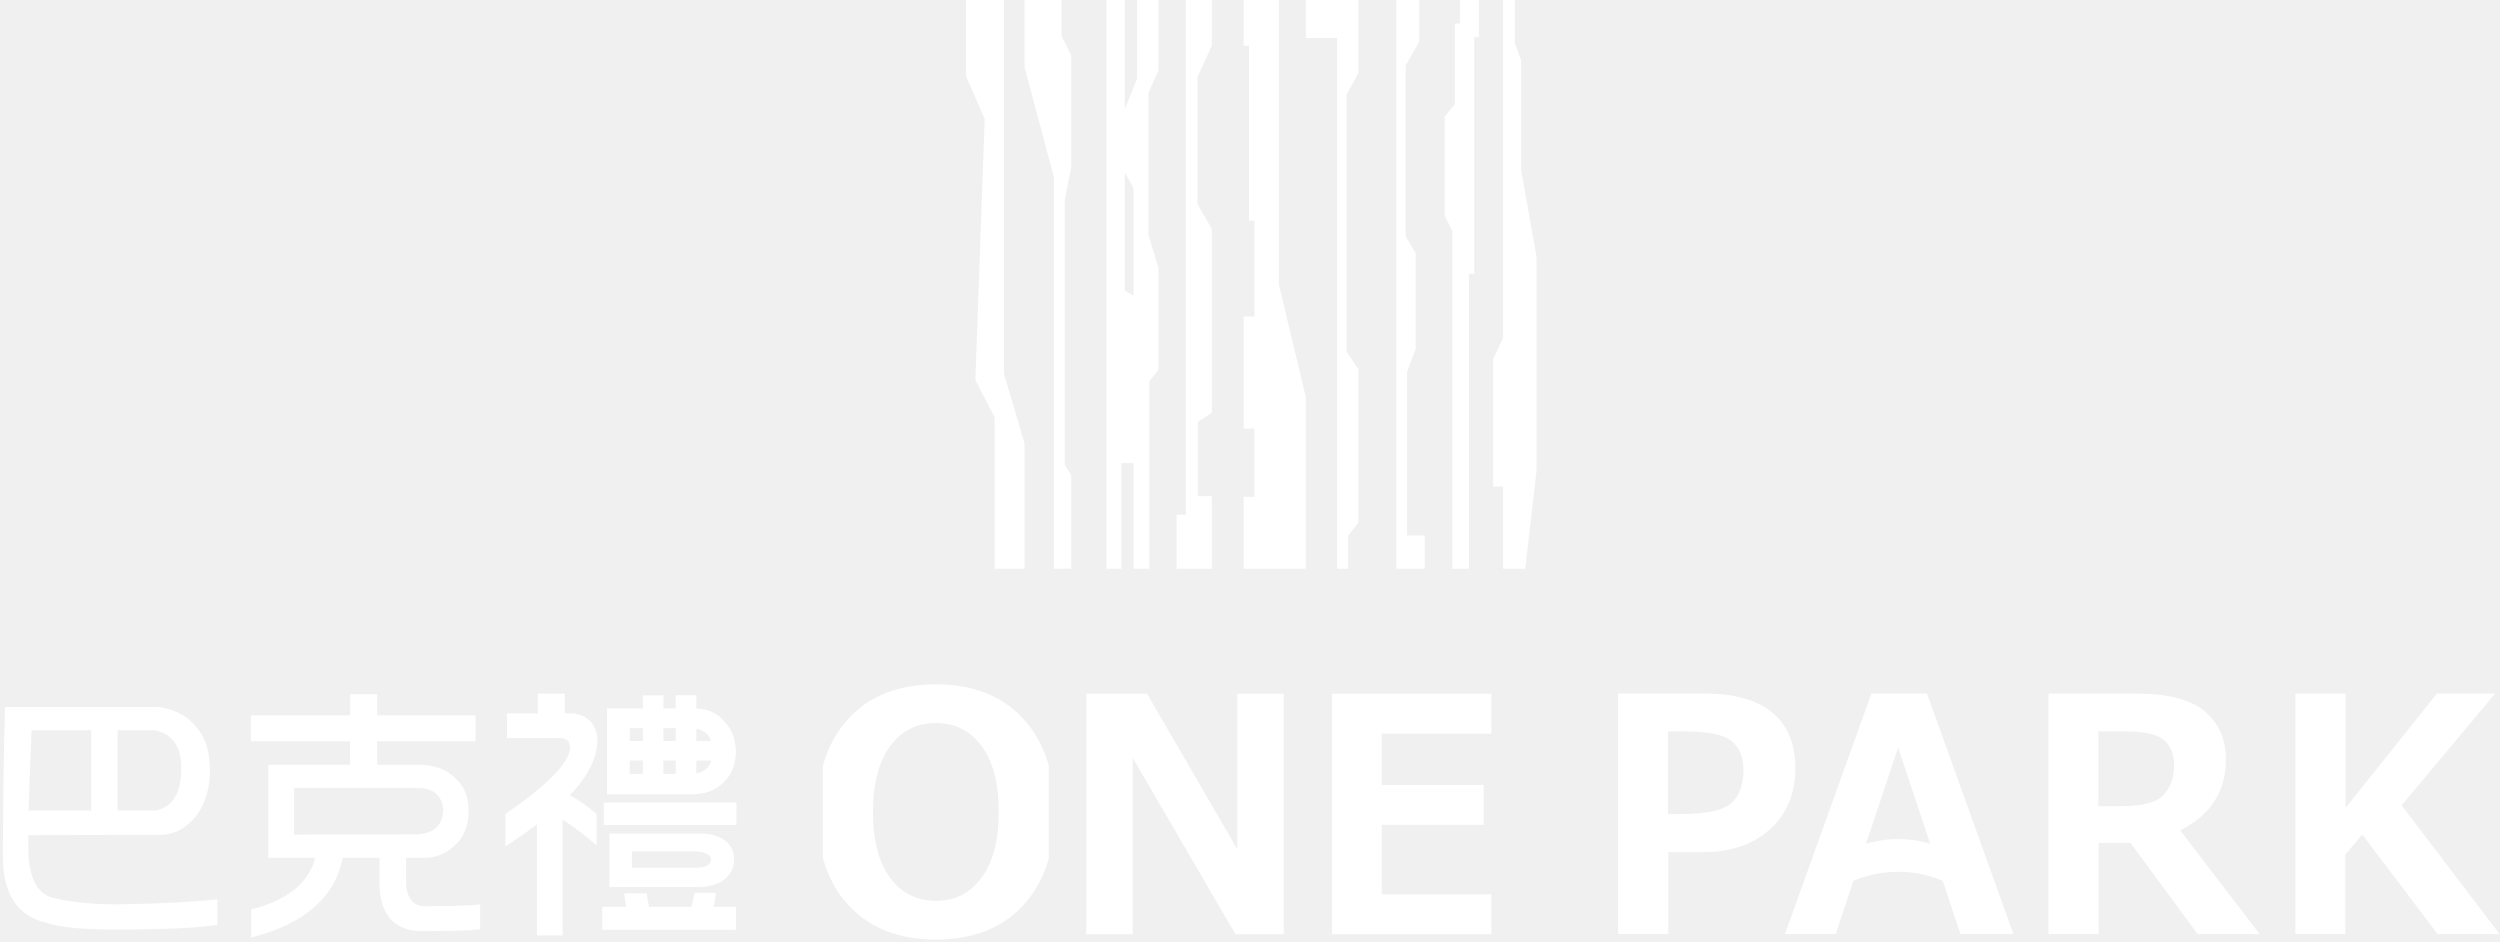
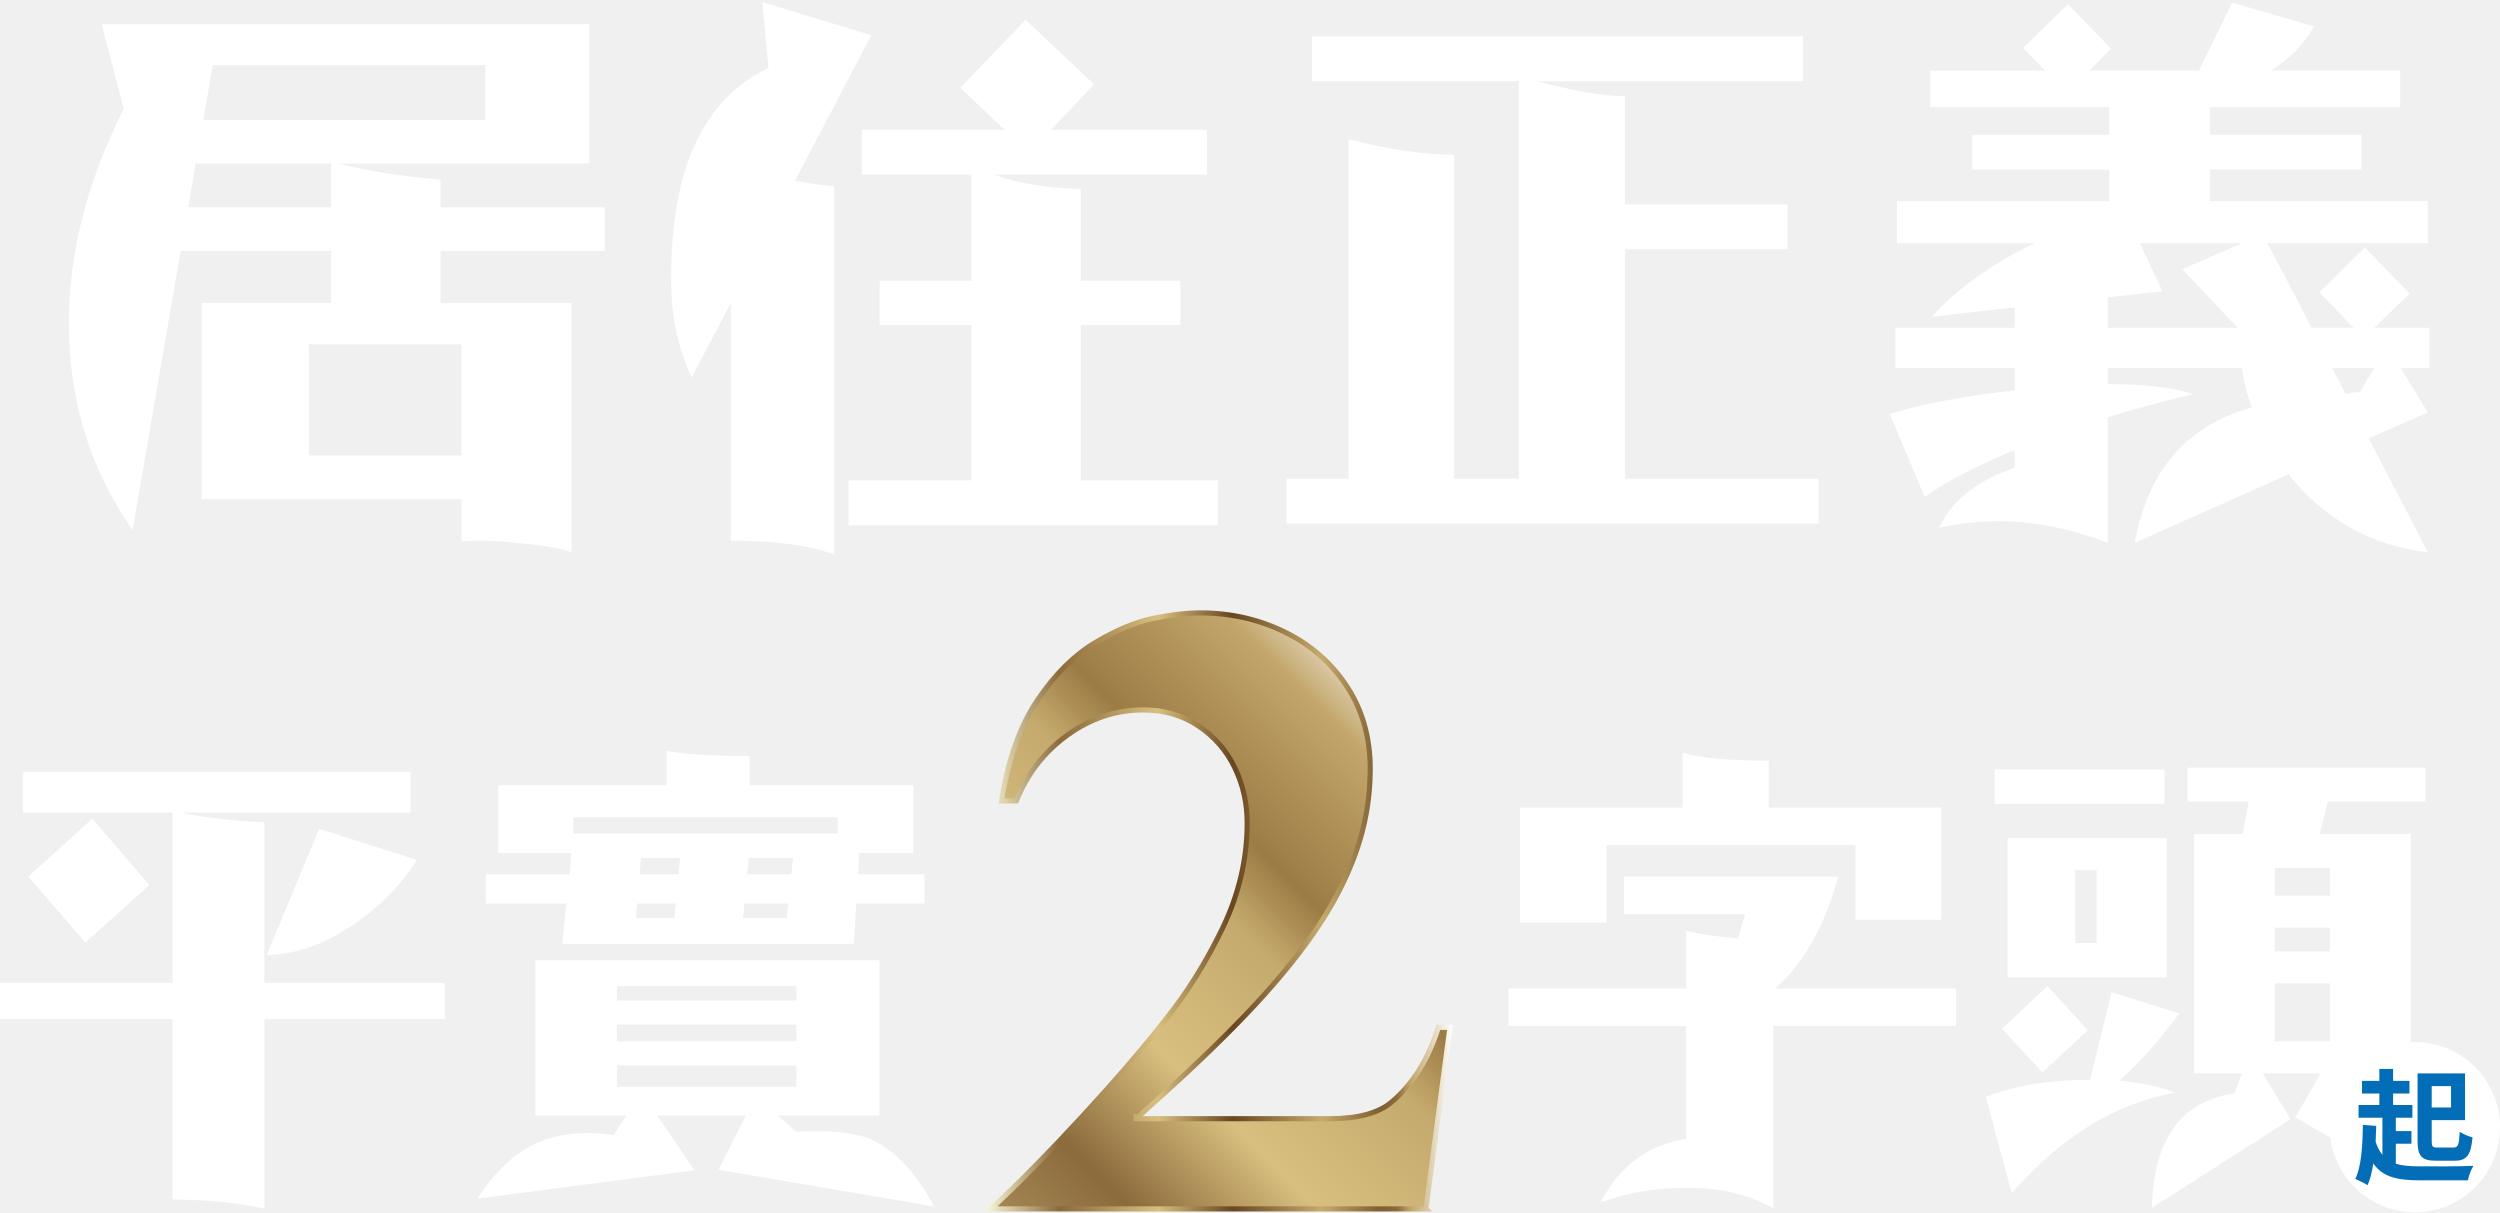
- <svg xmlns="http://www.w3.org/2000/svg" width="847" height="319" viewBox="0 0 847 319" fill="none">
-   <path d="M327.29 0V25.75L333.62 40.34L330.45 128.77L336.99 141.39V192.69H347.12V150.29L340.16 126.7V0H327.29Z" fill="white" />
-   <path d="M392.48 23.89V0H385.23V26.69L381.09 36.97V0H374.84V192.69H379.9V156.9H384.02V192.69H389.4V129.18L392.49 125.2V90.76L389.09 79.59V31.49L392.49 23.89H392.48ZM381.08 98.44V58.39L384.01 63.72V100.19L381.08 98.45V98.44Z" fill="white" />
-   <path d="M401.77 0V174.38H398.63V192.69H410.56V168.08H405.81V142.94L410.56 139.84V77.57L405.7 69.14V26.06L410.56 15.51V0H401.77Z" fill="white" />
-   <path d="M442.4 0V12.88H453.01V192.69H456.75V181.52L460.23 177.07V125.05L456.22 119.15V32.06L460.23 24.72V0H442.4Z" fill="white" />
-   <path d="M473.08 0V192.69H482.69V181.42H476.72V125.88L479.63 118.22V85.74L476.25 80.16V22.19L480.84 14.12V0H473.08Z" fill="white" />
-   <path d="M494.63 0V7.96H492.94V35.27L489.46 39.51V73.02L492.04 78.3V192.69H497.69V92.78H499.48V12.52H501.06V0H494.63Z" fill="white" />
-   <path d="M515.37 57.71V20.48L513.22 14.58V0H509.25V114.5L505.88 121.64V164.87H509.25V192.69H516.74L520.57 159.65V86.88L515.37 57.71Z" fill="white" />
-   <path d="M433.28 96.35V0H421.35V15.51H423.15V74.78H424.99V107.21H421.35V145.22H424.99V168.33H421.35V192.69H442.4V134.51L433.28 96.35Z" fill="white" />
-   <path d="M362.95 56.63V18.77L359.68 12.26V0H347.12V22.86L357.04 59.89V192.69H362.95V161.04L360.74 157.43V67.74L362.95 56.63Z" fill="white" />
-   <path d="M9.61 282.94V289.1C10.09 298.34 13.11 303.41 18.67 304.32C24.35 305.71 31.41 306.4 39.87 306.4C53.46 306.22 64.72 305.64 73.66 304.68V313.29C67.26 314.38 55.84 314.92 39.41 314.92C27.75 314.92 19.9 314.16 15.85 312.66C5.94 310.42 0.99 302.97 0.99 290.28C0.99 273.07 1.23 256.15 1.71 239.54H54C59.62 240.45 63.84 242.77 66.68 246.52C69.64 250.02 71.12 254.83 71.12 260.93C71.12 267.03 69.61 272.11 66.59 276.33C63.15 280.5 59.22 282.67 54.81 282.85L9.6 282.94H9.61ZM10.7 247.42C10.28 257.02 9.94 266.08 9.7 274.6H30.9V247.42H10.69H10.7ZM39.87 247.42V274.6H52.64C58.5 273.51 61.43 268.74 61.43 260.28C61.43 252.85 58.38 248.56 52.28 247.41H39.87V247.42Z" fill="white" />
-   <path d="M85.03 242.35H118.64V235.19H127.79V242.35H161.13V251.14H127.79V259.11H143.37C148.2 259.53 151.92 261.13 154.51 263.91C157.23 266.33 158.65 269.8 158.77 274.33C158.77 279.22 157.5 282.97 154.96 285.56C151.94 288.82 148.29 290.51 144 290.63H137.57V299.87C138.05 304.64 140.2 307.03 144 307.03C153.66 307.03 159.89 306.82 162.66 306.4V314.83C160.18 315.25 153.21 315.46 141.73 315.46C133.51 314.86 129.14 309.96 128.59 300.78V290.63H116.09C113.49 304.04 103.16 313.04 85.1 317.63V308.12C97.3 305.04 104.55 299.21 106.84 290.63H90.89V259.1H118.61V251.13H85V242.34L85.03 242.35ZM99.62 282.76L141.3 282.67C146.92 282.43 149.88 279.71 150.18 274.52C149.88 270.05 147.46 267.54 142.93 267H99.62V282.76V282.76Z" fill="white" />
-   <path d="M182.2 235.01H191.35V241.71H194.43C196.91 242.07 198.9 243.1 200.41 244.79C201.74 246.6 202.4 248.54 202.4 250.59C202.4 256.63 199.29 262.91 193.07 269.44C196.21 271.13 199.23 273.25 202.13 275.78V286.38C198.2 283 194.37 280.1 190.62 277.68V316.91H181.92V279.31C178.66 281.79 175.09 284.26 171.23 286.74V275.78C185.36 266.06 192.67 258.63 193.16 253.49C193.16 251.44 192.22 250.29 190.35 250.05H171.78V241.71H182.2V235.01V235.01ZM211.46 302.69H219.07C219.31 304.14 219.58 305.65 219.89 307.22H234.21C234.69 305.59 235.06 304.02 235.3 302.51H242.55C242.43 304.26 242.16 305.83 241.73 307.22H249.34V315.01H204.04V307.22H212.1C211.86 305.65 211.65 304.14 211.47 302.69H211.46ZM204.57 271.89H249.51V279.5H204.57V271.89ZM228.94 240V235.56H235.92V240C239.97 240.24 243.08 241.66 245.25 244.26C247.79 246.8 249.15 250.12 249.33 254.23C249.33 258.64 248.12 262.05 245.71 264.47C243.17 267.37 239.73 268.91 235.38 269.09H205.66V240.01H217.8V235.57H224.78V240.01H228.95L228.94 240ZM237.73 282.4C240.87 282.4 243.59 283.25 245.88 284.94C247.75 286.51 248.69 288.62 248.69 291.28C248.69 293.94 247.63 296.08 245.52 297.89C243.35 299.52 240.66 300.4 237.46 300.52H206.47V282.4H237.73ZM213.36 251.05H217.8V246.7H213.36V251.05ZM213.36 262.19H217.8V257.66H213.36V262.19ZM214.08 293.99H236.46C239.42 293.81 240.9 292.87 240.9 291.18C240.9 289.73 239.33 288.82 236.19 288.46H214.08V293.99V293.99ZM224.77 246.7V251.05H228.94V246.7H224.77ZM224.77 257.66V262.19H228.94V257.66H224.77ZM235.91 246.88V251.05H240.98C240.13 248.76 238.44 247.37 235.91 246.88ZM235.91 257.66V262.01C238.63 261.53 240.32 260.08 240.98 257.66H235.91Z" fill="white" />
-   <path d="M565.2 288.72V316.45H548.22V234.98H577.55C587.6 234.98 595.24 237.13 600.45 241.44C605.67 245.75 608.27 252.05 608.27 260.33C608.27 268.61 605.39 275.87 599.62 281.01C593.86 286.15 586.34 288.71 577.08 288.71H565.19L565.2 288.72ZM565.1 247.8V275.8H569.63C578.14 275.8 583.77 274.57 586.54 272.1C589.3 269.63 590.68 265.84 590.68 260.72C590.68 256.5 589.35 253.3 586.69 251.1C584.03 248.9 578.77 247.8 570.92 247.8H565.1V247.8Z" fill="white" />
-   <path d="M765.57 316.46H744.57L721.82 285.59H711.01V316.46H694.03V234.99H723.72C734.49 234.99 742.26 237 747.01 241.02C751.76 245.04 754.14 250.49 754.14 257.37C754.14 268.15 748.98 276.13 738.65 281.32L765.57 316.46ZM710.92 247.8V273.15H718.54C725.85 273.15 730.69 271.87 733.05 269.31C735.42 266.75 736.6 263.4 736.6 259.25C736.6 255.57 735.47 252.74 733.2 250.76C730.94 248.78 726.48 247.79 719.82 247.79H710.92V247.8Z" fill="white" />
-   <path d="M846.86 316.46H825.86L800.33 282.73L794.57 289.6V316.47H777.69V235H794.67V273.71L825.6 235H845.36L813.66 272.84L846.85 316.47L846.86 316.46Z" fill="white" />
-   <path d="M652.87 234.98H634.03L604.75 316.45H621.94L627.81 298.77L627.91 298.46C632.37 296.5 637.58 295.37 643.05 295.37C648.52 295.37 653.77 296.49 658.23 298.45L658.39 298.96L664.19 316.45H682.15L652.87 234.98ZM643.09 253.25L653.97 285.87C650.78 284.86 647.01 284.28 643.09 284.28C639.17 284.28 635.4 284.88 632.21 285.89L643.09 253.25V253.25Z" fill="white" />
-   <path d="M667.1 285.88L667.19 286.13L667.1 285.88Z" fill="black" />
-   <path d="M434.94 316.51H418.57L383.78 256.77V316.51H368.03V235.04H388.62L419.19 287.7V235.04H434.94V316.51V316.51Z" fill="white" />
-   <path d="M505.29 316.51H451.25V235.04H505.29V248.56H468.13V265.97H502.66V279.43H468.13V303H505.29V316.52V316.51Z" fill="white" />
-   <path d="M355.28 259.28C353.52 253.08 350.63 247.79 346.58 243.42C339.43 235.71 329.59 231.86 317.04 231.86C304.49 231.86 294.61 235.71 287.5 243.4C283.43 247.81 280.53 253.17 278.79 259.47V290.71C280.54 297.01 283.46 302.37 287.56 306.78C294.71 314.47 304.53 318.32 317.05 318.32C329.57 318.32 339.54 314.46 346.65 306.73C350.67 302.36 353.55 297.1 355.3 290.94V259.28H355.28ZM332.59 297.31C328.73 302.58 323.57 305.21 317.1 305.21C310.63 305.21 305.41 302.59 301.55 297.36C297.69 292.13 295.77 284.72 295.77 275.14C295.77 265.56 297.7 258.09 301.55 252.84C305.4 247.59 310.59 244.97 317.1 244.97C323.61 244.97 328.78 247.6 332.62 252.84C336.46 258.09 338.38 265.51 338.38 275.09C338.38 284.67 336.45 292.04 332.6 297.31H332.59Z" fill="white" />
+ <svg xmlns="http://www.w3.org/2000/svg" width="1196" height="580" viewBox="0 0 1196 580" fill="none">
+   <path d="M86.44 120.04L63.43 253.63C42.96 224.18 32.82 191.2 33 154.69C32.82 121.36 41.55 87.15 59.19 52.05L48.61 11.58H281.93V78.24H162.36C175.23 81.77 191.37 84.32 210.77 85.91V99.14H289.34V120.04H210.77V144.91H273.46V264.21C268.7 262.45 260.94 261.04 250.18 259.98C238.71 258.74 228.93 258.39 220.82 258.92V238.82H96.49V144.91H158.39V120.04H86.44ZM90.14 99.14H158.39V78.24H93.58L90.14 99.14ZM232.19 57.34V31.15H101.78L97.28 57.34H232.19ZM147.8 217.91H220.81V164.74H147.8V217.91Z" fill="white" />
+   <path d="M349.65 258.65V144.9L330.87 180.61C324.17 166.15 320.9 150.37 321.08 133.26C320.9 81.06 336.42 47.47 367.64 32.47L364.73 0.99L416.84 16.86L380.34 86.43C388.98 88.02 395.24 88.9 399.12 89.08V265.26C387.12 260.85 370.64 258.65 349.65 258.65ZM564.71 155.48H517.09V229.81H582.69V251.24H405.98V229.81H464.71V155.48H420.8V134.32H464.71V83.53H412.33V62.1H480.58L459.42 42L490.63 9.46L523.43 40.41L502.8 62.1H577.4V83.53H475.29C486.22 87.59 500.16 89.88 517.09 90.41V134.32H564.71V155.48Z" fill="white" />
+   <path d="M777.39 229.03H869.98V250.46H615.5V229.03H645.13V66.6C664.18 71.54 681.02 74.01 695.66 74.01V229.03H726.61V38.83H627.68V17.4H862.58V38.83H735.34C752.8 43.59 766.82 45.97 777.4 45.97V97.82H855.17V119.25H777.4V229.03H777.39Z" fill="white" />
+   <path d="M1131.33 118.45L1152.76 140.41L1135.83 156.81H1162.28V176.12H1148.52L1161.48 197.28L1133.18 209.71L1161.48 264.2C1134.32 261.03 1112.1 248.59 1094.82 226.9L1021.28 259.7C1027.45 225.14 1046.15 203.53 1077.36 194.89C1074.89 188.72 1073.3 182.46 1072.6 176.11H1008.32V183.78C1026.13 183.78 1039.8 185.37 1049.32 188.54C1034.33 192.07 1020.66 195.77 1008.32 199.65V259.7C980.63 248.94 953.74 246.56 927.64 252.56C933.63 239.51 945.72 229.9 963.88 223.73V215.27C945.18 223.03 930.81 230.53 920.76 237.76L904.09 198.08C919.26 193.32 939.18 189.53 963.87 186.7V176.12H906.73V156.81H963.87V147.02L924.19 151.52C936.71 137.76 953.11 126.04 973.39 116.34H907.52V96.24H1009.1V81.16H943.5V64.49H1009.1V51.26H923.39V33.8H978.41L967.83 22.95L989.26 2.05L1009.89 23.21L999.57 33.79H1051.95L1067.82 1.25L1106.97 12.62C1102.56 20.91 1095.68 27.96 1086.34 33.78H1148.24V51.24H1057.24V64.47H1129.72V81.14H1057.24V96.22H1161.46V116.32H1084.75L1105.91 156.79H1126.01L1109.61 139.86L1131.3 118.43L1131.33 118.45ZM1034.51 139.35L1008.32 142.26V156.81H1070.48L1044.03 128.77L1072.6 116.34H1023.66L1034.51 139.35ZM1122.07 188.29C1122.77 188.29 1123.92 188.12 1125.51 187.76C1126.92 187.76 1128.06 187.67 1128.95 187.5L1135.83 176.12H1115.73L1122.08 188.29H1122.07Z" fill="white" />
+   <path d="M126.49 470.21H212.81V487.52H126.49V578.28C114.8 575.47 100.16 573.99 82.55 573.84V487.52H0V470.21H82.55V388.77H10.87V369.24H196.39V388.77H86.1C98.08 391.14 111.54 392.69 126.49 393.43V470.21ZM13.54 419.39L44.16 391.65L71.45 423.38L40.83 450.9L13.54 419.39ZM199.5 411.4C191.96 423.24 182.26 433.22 170.43 441.36C156.23 451.42 141.95 456.6 127.6 456.89L152.68 396.53L199.5 411.4Z" fill="white" />
+   <path d="M371.92 533.67L381.02 541.44C396.7 540.55 408.54 541.74 416.53 544.99C427.92 550.02 438.06 560.75 446.93 577.17L343.74 559.64L356.83 533.68H314.45L332.2 559.87L228.35 573.41C235.89 562.02 243.81 553.95 252.09 549.22C263.33 542.71 277.17 540.64 293.59 543.01L299.58 533.69H256.09V459.35H420.75V533.69H371.93L371.92 533.67ZM409.64 432.26L408.53 451.57H268.95L270.95 432.26H232.34V418.28H272.5L273.39 408.07H238.33V375.67H318.88V359.25C328.05 360.88 341.29 361.69 358.6 361.69V375.67H436.93V408.07H410.97L410.53 418.28H442.26V432.26H409.64ZM400.76 390.99H274.27V398.76H400.76V390.99ZM381.01 478.64V471.76H295.13V478.64H381.01ZM295.13 498.17H381.01V490.18H295.13V498.17ZM381.01 509.71H295.13V519.92H381.01V509.71ZM323.31 432.26H304.89L304.22 439.14H322.64L323.31 432.26ZM325.31 410.51H306.67L306 418.28H324.64L325.31 410.51ZM355.49 439.14H376.35L377.02 432.26H356.16L355.49 439.14ZM358.15 410.51L357.48 418.28H378.56L379.45 410.51H358.15Z" fill="white" />
+   <path d="M682.17 578.35H474.13C487.55 565.82 502.16 551 517.94 533.87C533.73 516.74 546.86 501.47 557.35 488.04C567.83 475 577 460.33 584.86 444.03C592.72 427.73 596.65 410.95 596.65 393.7C596.65 384.24 594.67 375.42 590.71 367.24C586.75 359.06 580.96 352.41 573.36 347.3C565.75 342.19 556.9 339.63 546.8 339.63C533.89 339.63 521.87 343.63 510.75 351.61C499.63 359.6 491.45 370.11 486.21 383.15H479.11C482.31 363.21 488.06 347.1 496.37 334.83C504.68 322.56 513.88 313.42 523.98 307.41C534.08 301.4 543.34 297.54 551.78 295.81C560.22 294.08 567.69 293.22 574.21 293.22C588.78 293.22 602.3 296.29 614.76 302.42C627.22 308.55 637.13 317.28 644.48 328.59C651.83 339.9 655.51 352.97 655.51 367.8C655.51 381.61 653.21 394.97 648.61 407.88C644.01 420.79 637.3 433.61 628.48 446.32C619.66 459.04 608.6 472.3 595.31 486.11C582.02 499.92 566.36 514.81 548.33 530.79C545.65 533.47 544.05 534.69 543.54 534.43V535.19H636.15C649.83 535.19 659.8 532.44 666.06 526.95C675.9 518.64 683.25 506.82 688.11 491.48H693.67L682.16 578.34L682.17 578.35Z" fill="url(#paint0_linear_3_21)" stroke="url(#paint1_linear_3_21)" stroke-width="2.45" stroke-miterlimit="10" />
+   <path d="M848.37 490.84V578.05C836.24 571.24 821.96 567.99 805.54 568.29C791.93 568.29 778.69 570.58 765.82 575.17C774.7 557.86 788.31 547.73 806.65 544.77V490.85H721.66V472.88H806.65V445.36C814.49 447.14 822.77 448.32 831.5 448.91L834.83 437.37H776.91V419.4H879.43C872.77 443.37 862.71 461.19 849.25 472.88H935.8V490.85H848.37V490.84ZM768.48 441.35H727.21V386.32H804.88V360.13C813.46 362.65 827.22 363.9 846.16 363.9V386.31H928.71V440.01H887.66V404.28H768.49V441.34L768.48 441.35Z" fill="white" />
+   <path d="M1010.14 474.64L1042.54 484.85C1032.92 497.87 1023.38 508.59 1013.91 517.03C1025.3 518.07 1034.18 519.99 1040.54 522.8C1012.28 527.68 986.25 543.66 962.43 570.73L950 524.8C963.61 519.33 980.25 516.59 999.93 516.59L1010.14 474.65V474.64ZM1035.44 384.55H954.22V368.13H1035.44V384.55ZM998.83 492.84L977.08 513.03L957.77 492.17L979.52 471.75L998.83 492.83V492.84ZM960.44 400.97H1036.55V467.54H960.44V400.97ZM992.84 451.12H1003.05V416.28H992.84V451.12ZM1124.88 513.48L1128.87 522.13C1139.67 522.72 1148.69 527.01 1155.94 535C1164.37 544.62 1168.59 557.93 1168.59 574.94L1098.02 534.55L1110.23 513.47H1082.49L1095.8 535.44L1029.45 577.82C1030.19 545.13 1043.35 526.86 1068.95 523.01L1072.5 513.47H1049.64V398.97H1072.94L1075.82 383.44H1046.53V367.24H1160.37V383.44H1113.55C1112.66 388.18 1111.33 393.35 1109.55 398.97H1153.27V513.47H1124.87L1124.88 513.48ZM1088.26 428.49H1114.67V415.18H1088.26V428.49ZM1114.67 443.8H1088.26V455.12H1114.67V443.8ZM1114.67 470.43H1088.26V498.17H1114.67V470.43Z" fill="white" />
+   <path d="M1155.28 579.94C1177.76 579.94 1195.99 561.714 1195.99 539.23C1195.99 516.747 1177.76 498.52 1155.28 498.52C1132.8 498.52 1114.57 516.747 1114.57 539.23C1114.57 561.714 1132.8 579.94 1155.28 579.94Z" fill="white" />
+   <path d="M1146.15 556.69C1149.27 557.75 1153.21 557.98 1157.92 557.98C1162.39 558.04 1177.98 558.04 1183.28 557.74C1182.22 559.39 1181.04 562.57 1180.63 564.68H1157.92C1147.04 564.68 1140.03 563.21 1135.38 556.62C1134.79 560.62 1133.91 564.09 1132.67 566.98C1131.38 566.16 1128.26 564.63 1126.79 563.98C1129.67 558.04 1130.26 548.21 1130.38 538.15L1136.79 538.62C1136.73 541.21 1136.61 543.8 1136.5 546.21C1137.32 548.8 1138.44 550.86 1139.74 552.45V534.74H1128.33V528.62H1138.27V523.15H1129.97V517.09H1138.27V511.38H1144.86V517.09H1152.69V523.15H1144.86V528.62H1154.1V534.74H1146.16V541.09H1153.63V547.15H1146.16V556.68L1146.15 556.69ZM1165.27 555.28C1158.68 555.28 1156.56 553.28 1156.56 545.81V513.51H1179.27V535.87H1163.33V545.81C1163.33 548.52 1163.68 548.99 1166.15 548.99H1173.74C1175.98 548.99 1176.39 547.64 1176.74 541.4C1178.21 542.52 1180.98 543.64 1182.86 544.11C1182.09 552.46 1180.21 555.29 1174.33 555.29H1165.27V555.28ZM1163.33 519.62V529.8H1172.57V519.62H1163.33Z" fill="#036EB7" />
+   <defs>
+     <linearGradient id="paint0_linear_3_21" x1="470.09" y1="574.31" x2="681.29" y2="363.11" gradientUnits="userSpaceOnUse">
+       <stop stop-color="#A58855" />
+       <stop offset="0.16" stop-color="#8B6A3B" />
+       <stop offset="0.37" stop-color="#D8BF7F" />
+       <stop offset="0.6" stop-color="#C5AA6D" />
+       <stop offset="0.71" stop-color="#9C7C45" />
+       <stop offset="0.94" stop-color="#C2A66B" />
+       <stop offset="1" stop-color="#DBC9A6" />
+     </linearGradient>
+     <linearGradient id="paint1_linear_3_21" x1="471.02" y1="435.79" x2="695.08" y2="435.79" gradientUnits="userSpaceOnUse">
+       <stop stop-color="#FBF9D7" />
+       <stop offset="0.16" stop-color="#8B6A3B" />
+       <stop offset="0.37" stop-color="#D8BF7F" />
+       <stop offset="0.53" stop-color="#69461F" />
+       <stop offset="0.72" stop-color="#C5AA6D" />
+       <stop offset="0.84" stop-color="#816032" />
+       <stop offset="0.86" stop-color="#836334" />
+       <stop offset="0.88" stop-color="#8D6C3C" />
+       <stop offset="0.89" stop-color="#9C7D4A" />
+       <stop offset="0.9" stop-color="#B2945D" />
+       <stop offset="0.91" stop-color="#C2A66B" />
+       <stop offset="1" stop-color="white" />
+     </linearGradient>
+   </defs>
</svg>
